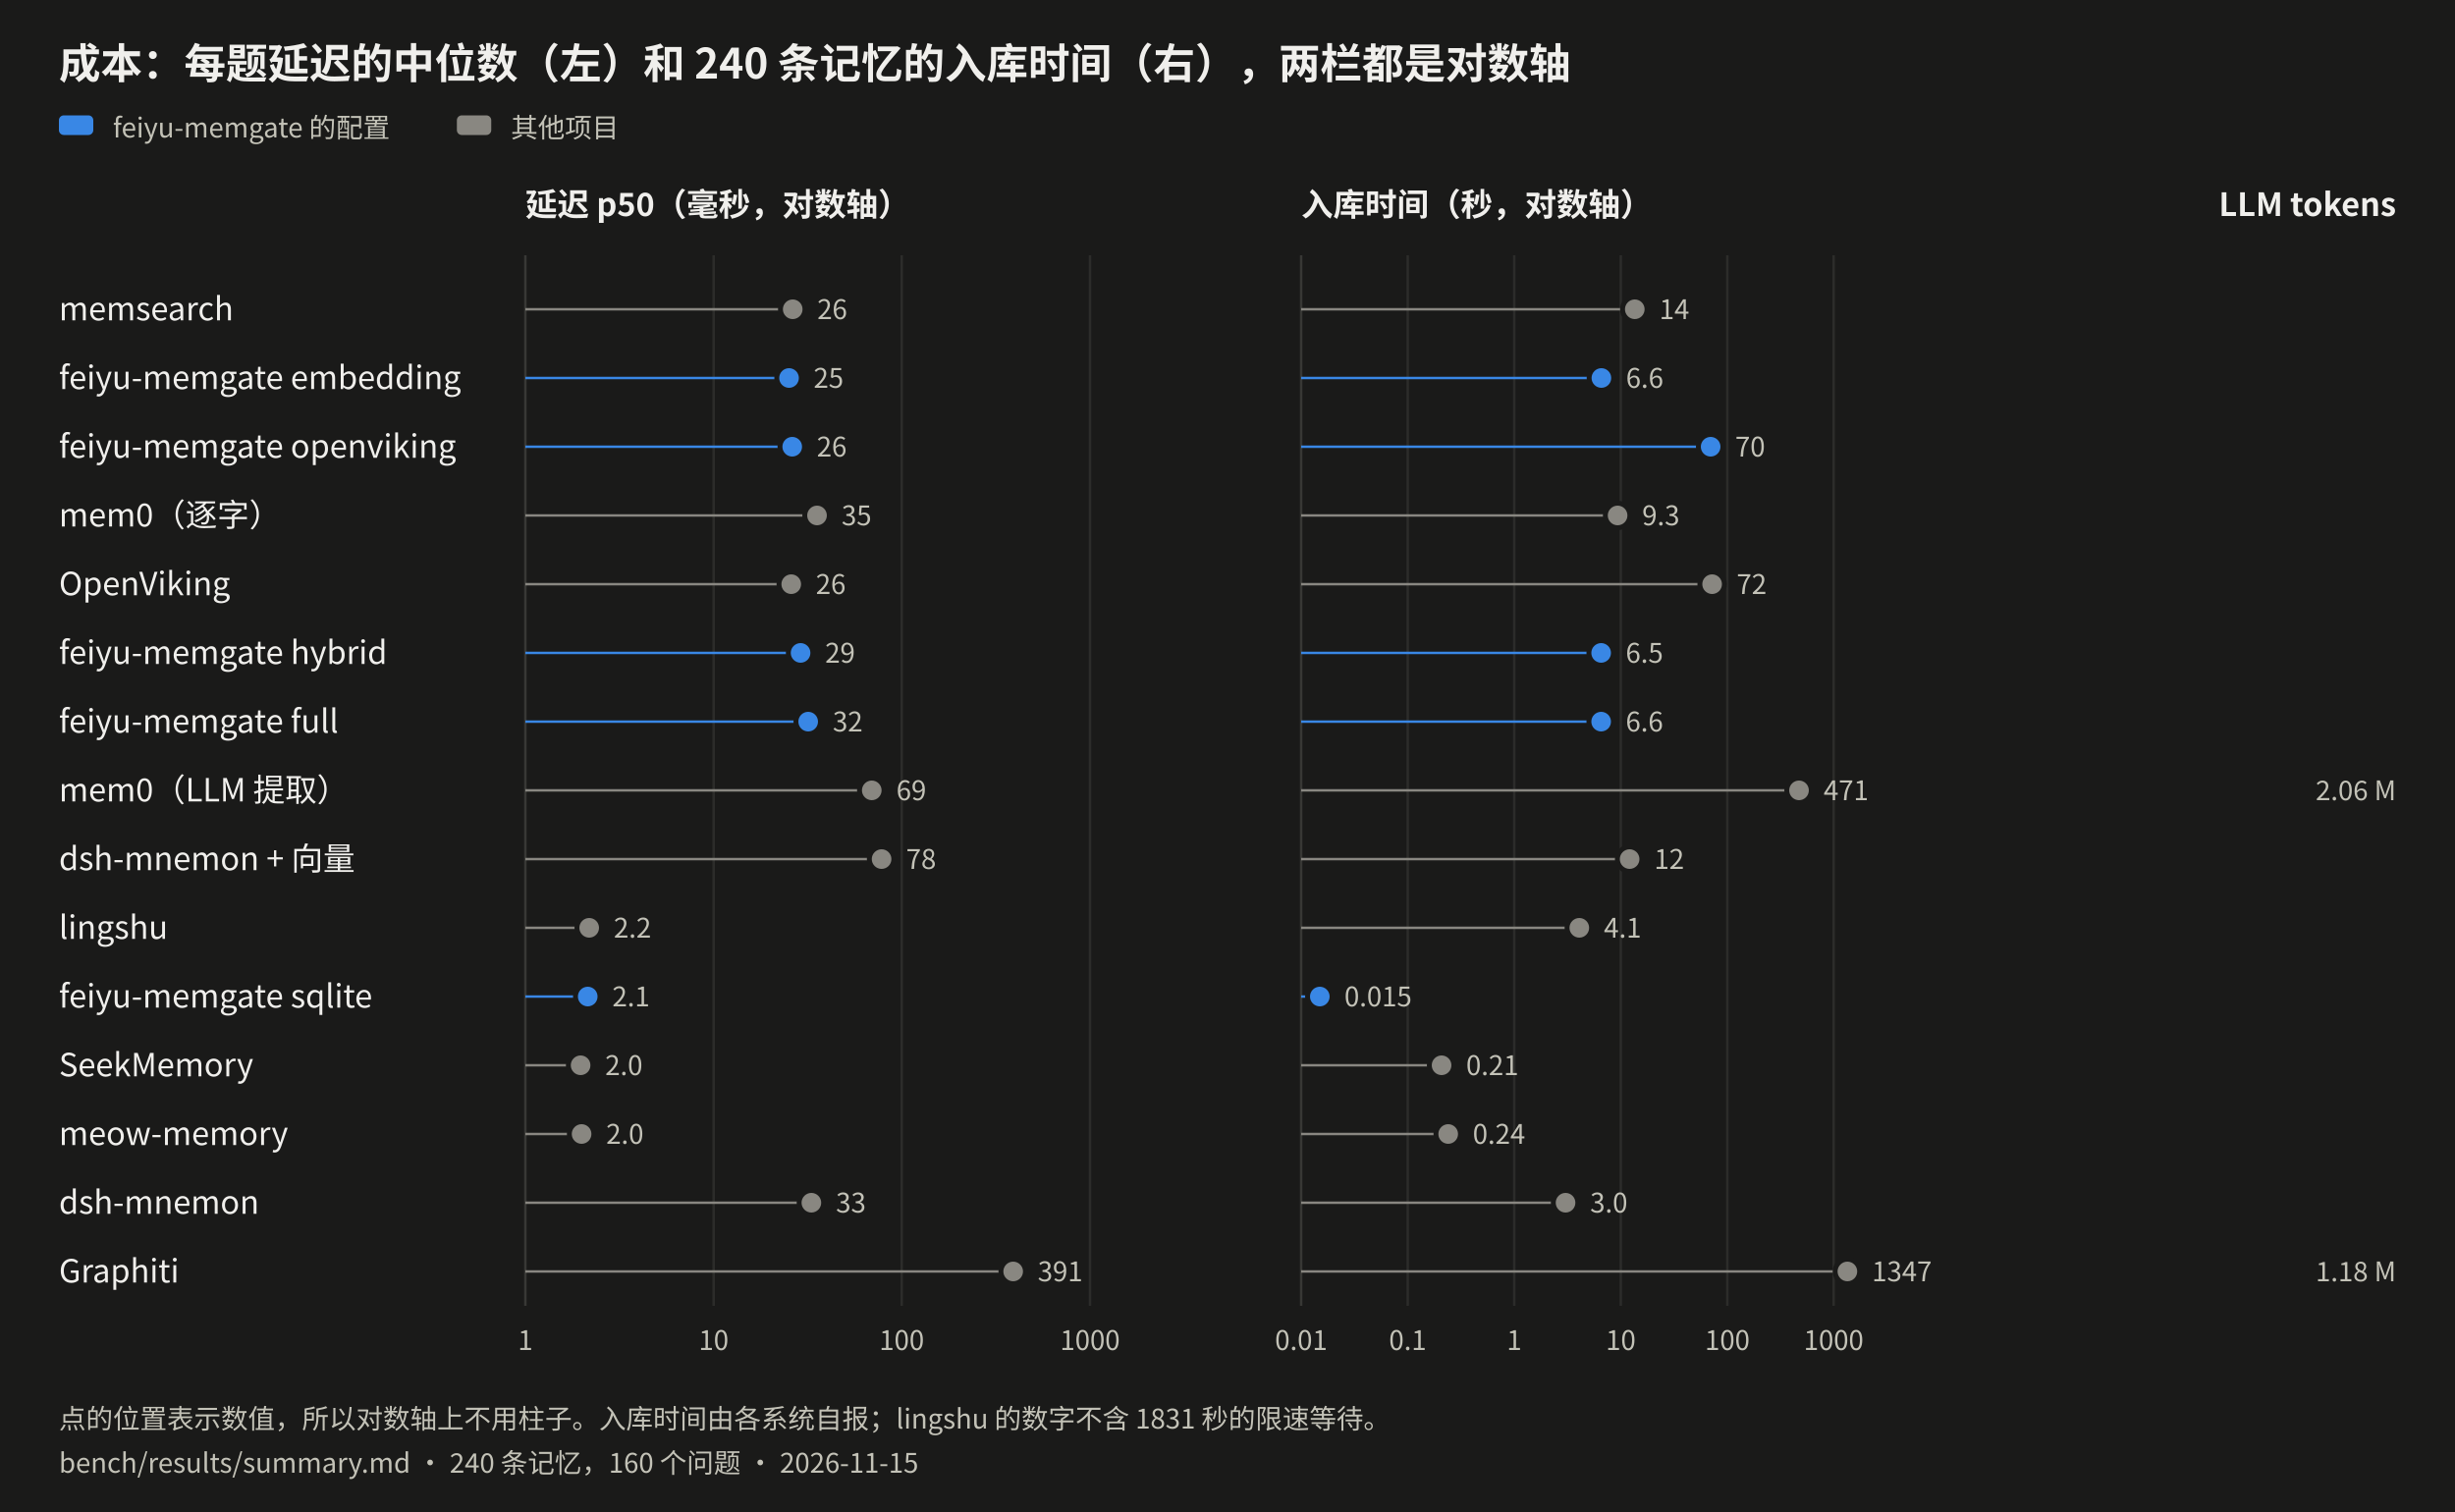
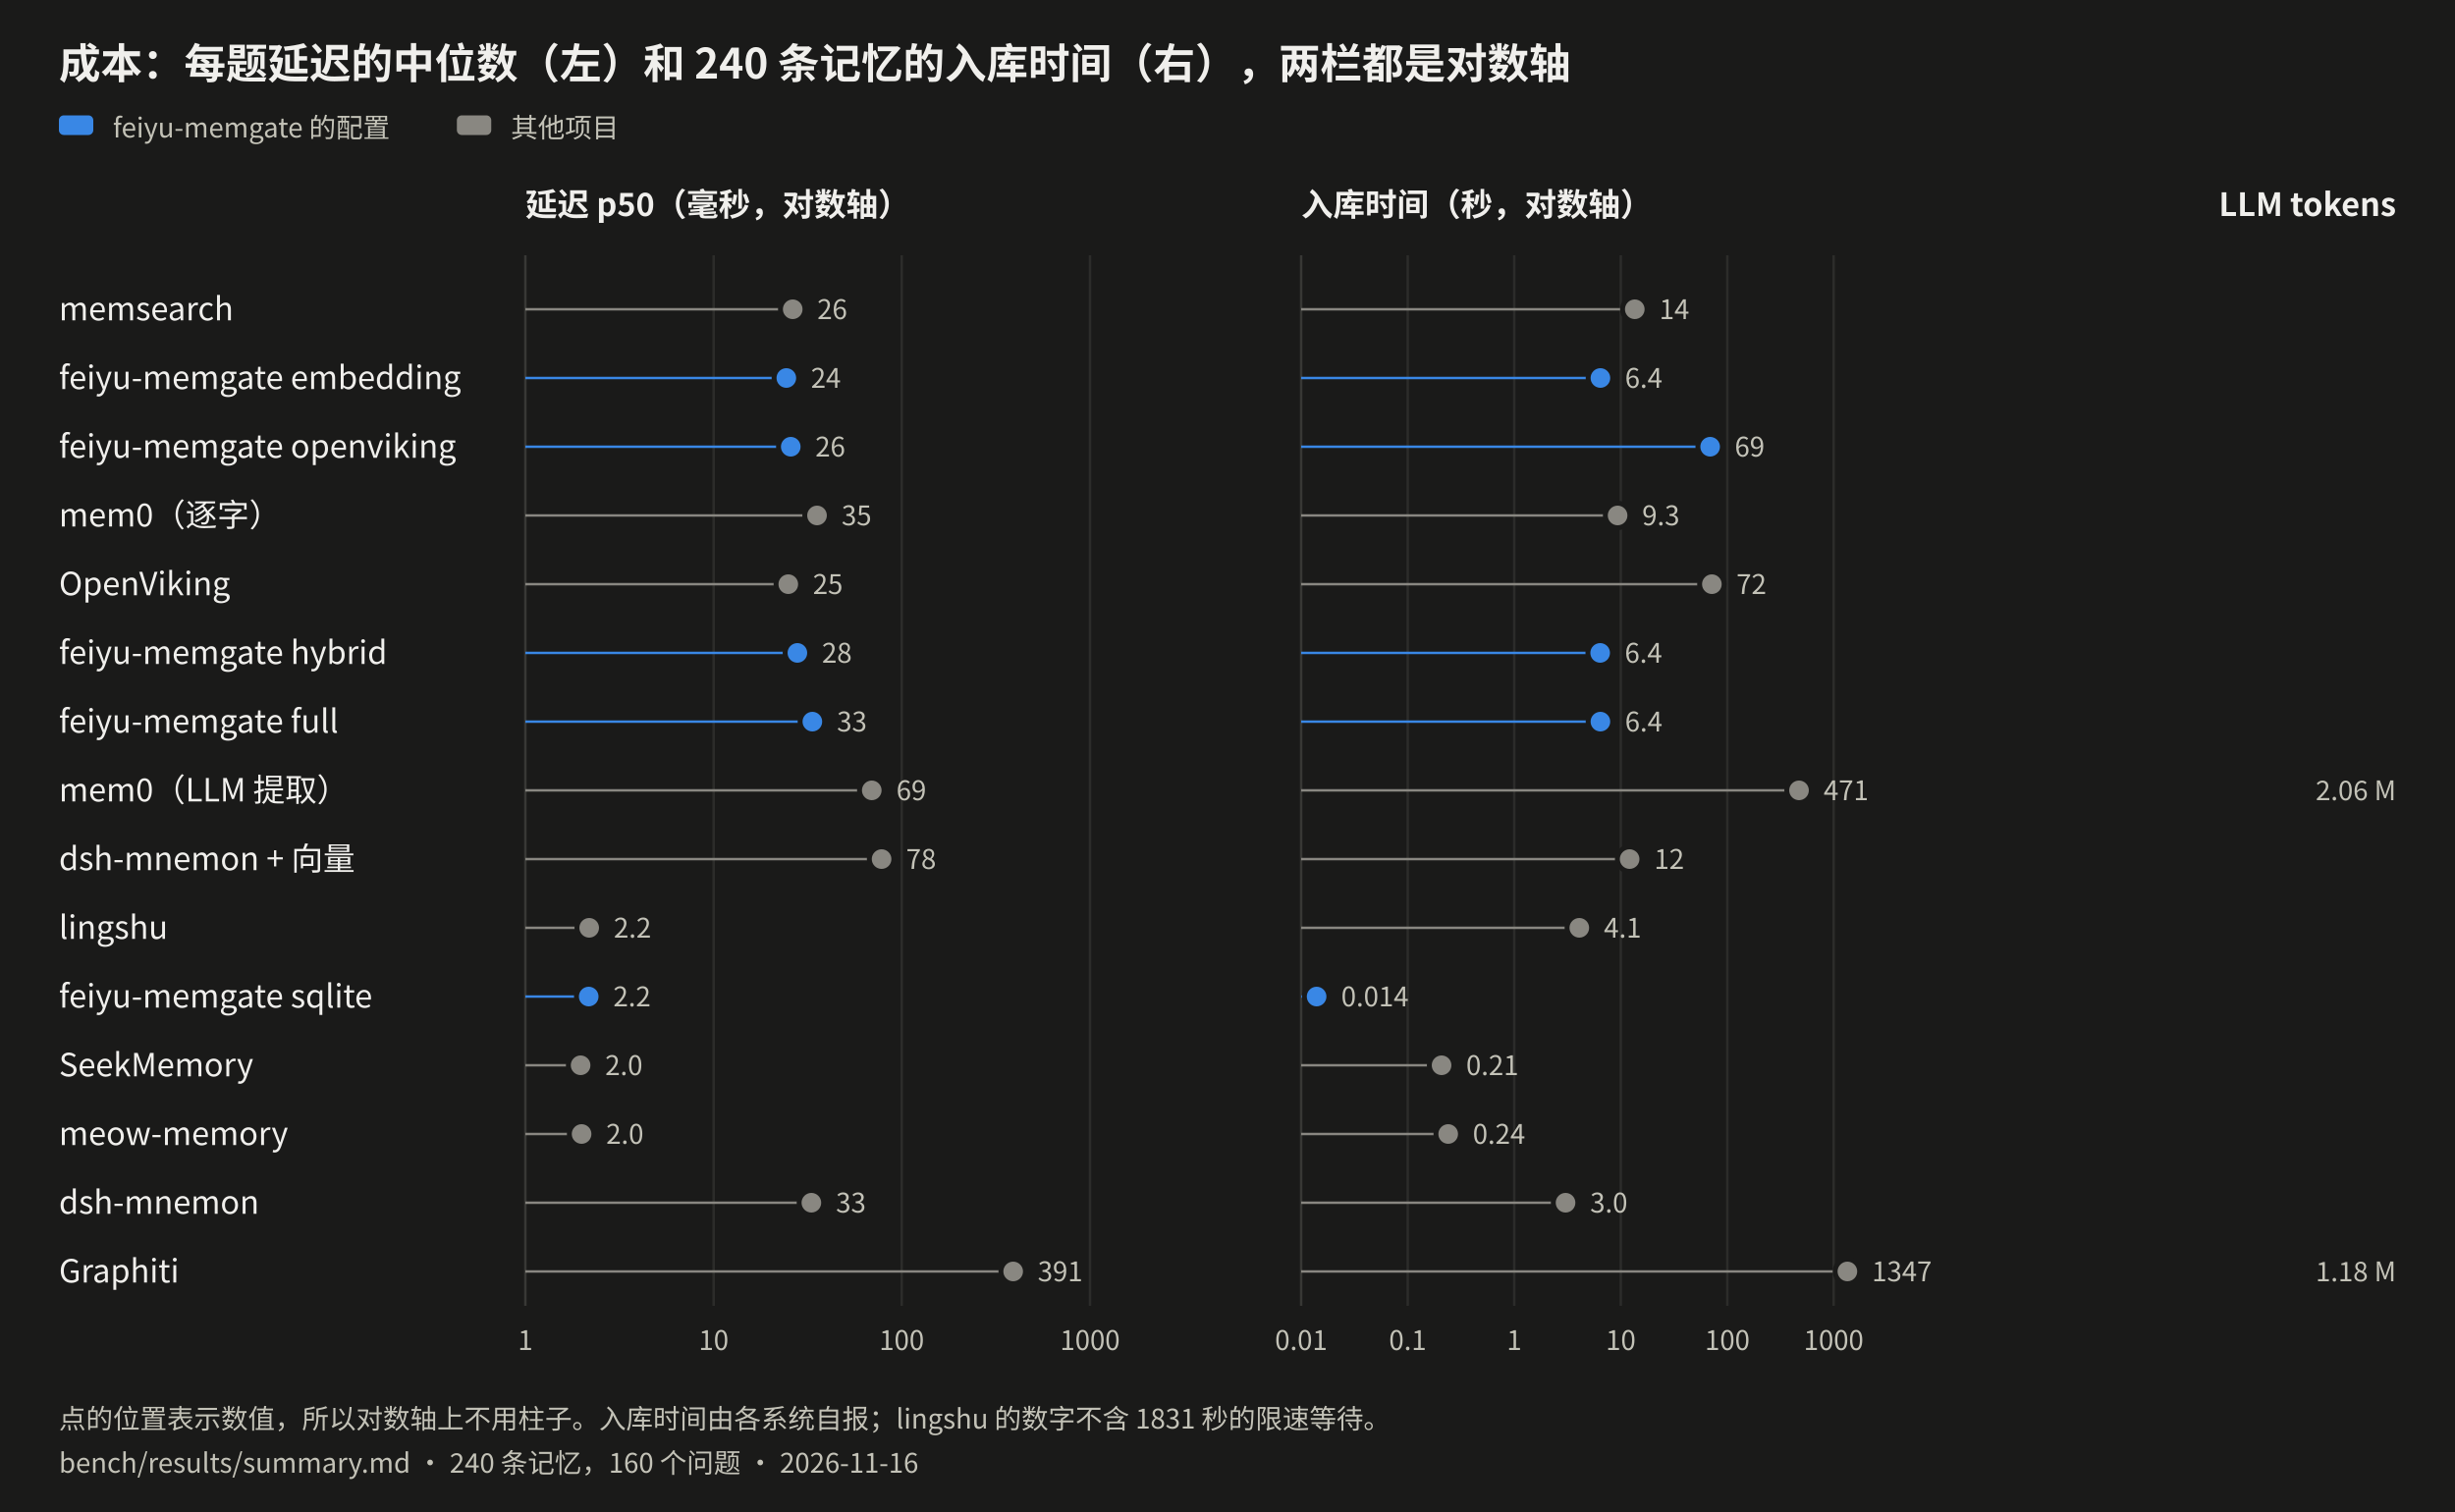
<svg xmlns="http://www.w3.org/2000/svg" width="1000" height="616" viewBox="0 0 1000 616" role="img" lang="zh">
  <style>text{font-family:-apple-system, "Segoe UI", "Microsoft YaHei", "PingFang SC", "Noto Sans CJK SC", "Helvetica Neue", Arial, sans-serif;fill:#c3c2b7;font-size:13px}.t{font-size:17px;font-weight:600;fill:#f0efec}.l{font-size:13px;fill:#f0efec}.lb{font-size:13px;font-weight:600;fill:#f0efec}.s{font-size:11px;fill:#c3c2b7}.grid{stroke:#2c2c2a;stroke-width:1;fill:none}.axis{stroke:#383835;stroke-width:1;fill:none}.tick{stroke:#f0efec;stroke-width:2;fill:none}.lead{stroke-width:1;fill:none}.fa{fill:#3987e5}.fo{fill:#898781}.tint{fill:#898781;fill-opacity:0.35}</style>
  <rect width="1000" height="616" fill="#1a1a19" />
  <text x="24.0" y="32.0" class="t">成本：每题延迟的中位数（左）和 240 条记忆的入库时间（右），两栏都是对数轴</text>
  <rect x="24.0" y="47.0" width="14" height="8" rx="2" class="fa" />
  <text x="46.0" y="56.0" class="s">feiyu-memgate 的配置</text>
  <rect x="186.1" y="47.0" width="14" height="8" rx="2" class="fo" />
  <text x="208.1" y="56.0" class="s">其他项目</text>
  <text x="214.0" y="88.0" class="lb">延迟 p50（毫秒，对数轴）</text>
  <line x1="214.0" y1="104.0" x2="214.0" y2="532.0" class="axis" />
  <text x="214.0" y="550.0" class="s" text-anchor="middle">1</text>
  <line x1="290.7" y1="104.0" x2="290.7" y2="532.0" class="grid" />
  <text x="290.7" y="550.0" class="s" text-anchor="middle">10</text>
  <line x1="367.3" y1="104.0" x2="367.3" y2="532.0" class="grid" />
  <text x="367.3" y="550.0" class="s" text-anchor="middle">100</text>
  <line x1="444.0" y1="104.0" x2="444.0" y2="532.0" class="grid" />
  <text x="444.0" y="550.0" class="s" text-anchor="middle">1000</text>
  <text x="530.0" y="88.0" class="lb">入库时间（秒，对数轴）</text>
  <line x1="530.0" y1="104.0" x2="530.0" y2="532.0" class="axis" />
  <text x="530.0" y="550.0" class="s" text-anchor="middle">0.01</text>
  <line x1="573.4" y1="104.0" x2="573.4" y2="532.0" class="grid" />
  <text x="573.4" y="550.0" class="s" text-anchor="middle">0.1</text>
  <line x1="616.8" y1="104.0" x2="616.8" y2="532.0" class="grid" />
  <text x="616.8" y="550.0" class="s" text-anchor="middle">1</text>
  <line x1="660.2" y1="104.0" x2="660.2" y2="532.0" class="grid" />
  <text x="660.2" y="550.0" class="s" text-anchor="middle">10</text>
  <line x1="703.6" y1="104.0" x2="703.6" y2="532.0" class="grid" />
  <text x="703.6" y="550.0" class="s" text-anchor="middle">100</text>
  <line x1="746.9" y1="104.0" x2="746.9" y2="532.0" class="grid" />
  <text x="746.9" y="550.0" class="s" text-anchor="middle">1000</text>
  <text x="976.0" y="88.0" class="lb" text-anchor="end">LLM tokens</text>
  <text x="24.0" y="130.5" class="l">memsearch</text>
  <line x1="214.0" y1="126.0" x2="322.9" y2="126.0" class="lead" stroke="#898781" />
  <circle cx="322.9" cy="126.0" r="5" fill="#898781" stroke="#1a1a19" stroke-width="2" />
  <text x="332.9" y="130.0" class="s">26</text>
  <line x1="530.0" y1="126.0" x2="665.9" y2="126.0" class="lead" stroke="#898781" />
  <circle cx="665.9" cy="126.0" r="5" fill="#898781" stroke="#1a1a19" stroke-width="2" />
  <text x="675.9" y="130.0" class="s">14</text>
  <text x="24.0" y="158.5" class="l">feiyu-memgate embedding</text>
-   <line x1="214.0" y1="154.0" x2="321.4" y2="154.0" class="lead" stroke="#3987e5" />
-   <circle cx="321.4" cy="154.0" r="5" fill="#3987e5" stroke="#1a1a19" stroke-width="2" />
-   <text x="331.4" y="158.0" class="s">25</text>
-   <line x1="530.0" y1="154.0" x2="652.3" y2="154.0" class="lead" stroke="#3987e5" />
-   <circle cx="652.3" cy="154.0" r="5" fill="#3987e5" stroke="#1a1a19" stroke-width="2" />
-   <text x="662.3" y="158.0" class="s">6.6</text>
+   <line x1="214.0" y1="154.0" x2="320.3" y2="154.0" class="lead" stroke="#3987e5" />
+   <circle cx="320.3" cy="154.0" r="5" fill="#3987e5" stroke="#1a1a19" stroke-width="2" />
+   <text x="330.3" y="158.0" class="s">24</text>
+   <line x1="530.0" y1="154.0" x2="651.9" y2="154.0" class="lead" stroke="#3987e5" />
+   <circle cx="651.9" cy="154.0" r="5" fill="#3987e5" stroke="#1a1a19" stroke-width="2" />
+   <text x="661.9" y="158.0" class="s">6.4</text>
  <text x="24.0" y="186.5" class="l">feiyu-memgate openviking</text>
-   <line x1="214.0" y1="182.0" x2="322.7" y2="182.0" class="lead" stroke="#3987e5" />
-   <circle cx="322.7" cy="182.0" r="5" fill="#3987e5" stroke="#1a1a19" stroke-width="2" />
-   <text x="332.7" y="186.0" class="s">26</text>
-   <line x1="530.0" y1="182.0" x2="696.8" y2="182.0" class="lead" stroke="#3987e5" />
-   <circle cx="696.8" cy="182.0" r="5" fill="#3987e5" stroke="#1a1a19" stroke-width="2" />
-   <text x="706.8" y="186.0" class="s">70</text>
+   <line x1="214.0" y1="182.0" x2="322.1" y2="182.0" class="lead" stroke="#3987e5" />
+   <circle cx="322.1" cy="182.0" r="5" fill="#3987e5" stroke="#1a1a19" stroke-width="2" />
+   <text x="332.1" y="186.0" class="s">26</text>
+   <line x1="530.0" y1="182.0" x2="696.6" y2="182.0" class="lead" stroke="#3987e5" />
+   <circle cx="696.6" cy="182.0" r="5" fill="#3987e5" stroke="#1a1a19" stroke-width="2" />
+   <text x="706.6" y="186.0" class="s">69</text>
  <text x="24.0" y="214.5" class="l">mem0（逐字）</text>
  <line x1="214.0" y1="210.0" x2="332.8" y2="210.0" class="lead" stroke="#898781" />
  <circle cx="332.8" cy="210.0" r="5" fill="#898781" stroke="#1a1a19" stroke-width="2" />
  <text x="342.8" y="214.0" class="s">35</text>
  <line x1="530.0" y1="210.0" x2="658.9" y2="210.0" class="lead" stroke="#898781" />
  <circle cx="658.9" cy="210.0" r="5" fill="#898781" stroke="#1a1a19" stroke-width="2" />
  <text x="668.9" y="214.0" class="s">9.3</text>
  <text x="24.0" y="242.5" class="l">OpenViking</text>
-   <line x1="214.0" y1="238.0" x2="322.3" y2="238.0" class="lead" stroke="#898781" />
-   <circle cx="322.3" cy="238.0" r="5" fill="#898781" stroke="#1a1a19" stroke-width="2" />
-   <text x="332.3" y="242.0" class="s">26</text>
-   <line x1="530.0" y1="238.0" x2="697.4" y2="238.0" class="lead" stroke="#898781" />
-   <circle cx="697.4" cy="238.0" r="5" fill="#898781" stroke="#1a1a19" stroke-width="2" />
-   <text x="707.4" y="242.0" class="s">72</text>
+   <line x1="214.0" y1="238.0" x2="321.1" y2="238.0" class="lead" stroke="#898781" />
+   <circle cx="321.1" cy="238.0" r="5" fill="#898781" stroke="#1a1a19" stroke-width="2" />
+   <text x="331.1" y="242.0" class="s">25</text>
+   <line x1="530.0" y1="238.0" x2="697.3" y2="238.0" class="lead" stroke="#898781" />
+   <circle cx="697.3" cy="238.0" r="5" fill="#898781" stroke="#1a1a19" stroke-width="2" />
+   <text x="707.3" y="242.0" class="s">72</text>
  <text x="24.0" y="270.5" class="l">feiyu-memgate hybrid</text>
-   <line x1="214.0" y1="266.0" x2="326.1" y2="266.0" class="lead" stroke="#3987e5" />
-   <circle cx="326.1" cy="266.0" r="5" fill="#3987e5" stroke="#1a1a19" stroke-width="2" />
-   <text x="336.1" y="270.0" class="s">29</text>
-   <line x1="530.0" y1="266.0" x2="652.2" y2="266.0" class="lead" stroke="#3987e5" />
-   <circle cx="652.2" cy="266.0" r="5" fill="#3987e5" stroke="#1a1a19" stroke-width="2" />
-   <text x="662.2" y="270.0" class="s">6.5</text>
+   <line x1="214.0" y1="266.0" x2="324.8" y2="266.0" class="lead" stroke="#3987e5" />
+   <circle cx="324.8" cy="266.0" r="5" fill="#3987e5" stroke="#1a1a19" stroke-width="2" />
+   <text x="334.8" y="270.0" class="s">28</text>
+   <line x1="530.0" y1="266.0" x2="651.8" y2="266.0" class="lead" stroke="#3987e5" />
+   <circle cx="651.8" cy="266.0" r="5" fill="#3987e5" stroke="#1a1a19" stroke-width="2" />
+   <text x="661.8" y="270.0" class="s">6.4</text>
  <text x="24.0" y="298.5" class="l">feiyu-memgate full</text>
-   <line x1="214.0" y1="294.0" x2="329.2" y2="294.0" class="lead" stroke="#3987e5" />
-   <circle cx="329.2" cy="294.0" r="5" fill="#3987e5" stroke="#1a1a19" stroke-width="2" />
-   <text x="339.2" y="298.0" class="s">32</text>
-   <line x1="530.0" y1="294.0" x2="652.2" y2="294.0" class="lead" stroke="#3987e5" />
-   <circle cx="652.2" cy="294.0" r="5" fill="#3987e5" stroke="#1a1a19" stroke-width="2" />
-   <text x="662.2" y="298.0" class="s">6.6</text>
+   <line x1="214.0" y1="294.0" x2="330.9" y2="294.0" class="lead" stroke="#3987e5" />
+   <circle cx="330.9" cy="294.0" r="5" fill="#3987e5" stroke="#1a1a19" stroke-width="2" />
+   <text x="340.9" y="298.0" class="s">33</text>
+   <line x1="530.0" y1="294.0" x2="651.9" y2="294.0" class="lead" stroke="#3987e5" />
+   <circle cx="651.9" cy="294.0" r="5" fill="#3987e5" stroke="#1a1a19" stroke-width="2" />
+   <text x="661.9" y="298.0" class="s">6.4</text>
  <text x="24.0" y="326.5" class="l">mem0（LLM 提取）</text>
  <line x1="214.0" y1="322.0" x2="355.1" y2="322.0" class="lead" stroke="#898781" />
  <circle cx="355.1" cy="322.0" r="5" fill="#898781" stroke="#1a1a19" stroke-width="2" />
  <text x="365.1" y="326.0" class="s">69</text>
  <line x1="530.0" y1="322.0" x2="732.8" y2="322.0" class="lead" stroke="#898781" />
  <circle cx="732.8" cy="322.0" r="5" fill="#898781" stroke="#1a1a19" stroke-width="2" />
  <text x="742.8" y="326.0" class="s">471</text>
  <text x="976.0" y="326.0" class="s" text-anchor="end">2.06 M</text>
  <text x="24.0" y="354.5" class="l">dsh-mnemon + 向量</text>
  <line x1="214.0" y1="350.0" x2="359.1" y2="350.0" class="lead" stroke="#898781" />
  <circle cx="359.1" cy="350.0" r="5" fill="#898781" stroke="#1a1a19" stroke-width="2" />
  <text x="369.1" y="354.0" class="s">78</text>
  <line x1="530.0" y1="350.0" x2="663.8" y2="350.0" class="lead" stroke="#898781" />
  <circle cx="663.8" cy="350.0" r="5" fill="#898781" stroke="#1a1a19" stroke-width="2" />
  <text x="673.8" y="354.0" class="s">12</text>
  <text x="24.0" y="382.5" class="l">lingshu</text>
  <line x1="214.0" y1="378.0" x2="240.0" y2="378.0" class="lead" stroke="#898781" />
  <circle cx="240.0" cy="378.0" r="5" fill="#898781" stroke="#1a1a19" stroke-width="2" />
  <text x="250.0" y="382.0" class="s">2.2</text>
  <line x1="530.0" y1="378.0" x2="643.3" y2="378.0" class="lead" stroke="#898781" />
  <circle cx="643.3" cy="378.0" r="5" fill="#898781" stroke="#1a1a19" stroke-width="2" />
  <text x="653.3" y="382.0" class="s">4.1</text>
  <text x="24.0" y="410.5" class="l">feiyu-memgate sqlite</text>
-   <line x1="214.0" y1="406.0" x2="239.4" y2="406.0" class="lead" stroke="#3987e5" />
-   <circle cx="239.4" cy="406.0" r="5" fill="#3987e5" stroke="#1a1a19" stroke-width="2" />
-   <text x="249.4" y="410.0" class="s">2.1</text>
-   <line x1="530.0" y1="406.0" x2="537.6" y2="406.0" class="lead" stroke="#3987e5" />
-   <circle cx="537.6" cy="406.0" r="5" fill="#3987e5" stroke="#1a1a19" stroke-width="2" />
-   <text x="547.6" y="410.0" class="s">0.015</text>
+   <line x1="214.0" y1="406.0" x2="239.8" y2="406.0" class="lead" stroke="#3987e5" />
+   <circle cx="239.8" cy="406.0" r="5" fill="#3987e5" stroke="#1a1a19" stroke-width="2" />
+   <text x="249.8" y="410.0" class="s">2.2</text>
+   <line x1="530.0" y1="406.0" x2="536.3" y2="406.0" class="lead" stroke="#3987e5" />
+   <circle cx="536.3" cy="406.0" r="5" fill="#3987e5" stroke="#1a1a19" stroke-width="2" />
+   <text x="546.3" y="410.0" class="s">0.014</text>
  <text x="24.0" y="438.5" class="l">SeekMemory</text>
  <line x1="214.0" y1="434.0" x2="236.5" y2="434.0" class="lead" stroke="#898781" />
  <circle cx="236.5" cy="434.0" r="5" fill="#898781" stroke="#1a1a19" stroke-width="2" />
  <text x="246.5" y="438.0" class="s">2.0</text>
  <line x1="530.0" y1="434.0" x2="587.2" y2="434.0" class="lead" stroke="#898781" />
  <circle cx="587.2" cy="434.0" r="5" fill="#898781" stroke="#1a1a19" stroke-width="2" />
  <text x="597.2" y="438.0" class="s">0.21</text>
  <text x="24.0" y="466.5" class="l">meow-memory</text>
  <line x1="214.0" y1="462.0" x2="236.9" y2="462.0" class="lead" stroke="#898781" />
  <circle cx="236.9" cy="462.0" r="5" fill="#898781" stroke="#1a1a19" stroke-width="2" />
  <text x="246.9" y="466.0" class="s">2.0</text>
  <line x1="530.0" y1="462.0" x2="589.9" y2="462.0" class="lead" stroke="#898781" />
  <circle cx="589.9" cy="462.0" r="5" fill="#898781" stroke="#1a1a19" stroke-width="2" />
  <text x="599.9" y="466.0" class="s">0.24</text>
  <text x="24.0" y="494.5" class="l">dsh-mnemon</text>
  <line x1="214.0" y1="490.0" x2="330.5" y2="490.0" class="lead" stroke="#898781" />
  <circle cx="330.5" cy="490.0" r="5" fill="#898781" stroke="#1a1a19" stroke-width="2" />
  <text x="340.5" y="494.0" class="s">33</text>
  <line x1="530.0" y1="490.0" x2="637.7" y2="490.0" class="lead" stroke="#898781" />
  <circle cx="637.7" cy="490.0" r="5" fill="#898781" stroke="#1a1a19" stroke-width="2" />
  <text x="647.7" y="494.0" class="s">3.0</text>
  <text x="24.0" y="522.5" class="l">Graphiti</text>
  <line x1="214.0" y1="518.0" x2="412.7" y2="518.0" class="lead" stroke="#898781" />
  <circle cx="412.7" cy="518.0" r="5" fill="#898781" stroke="#1a1a19" stroke-width="2" />
  <text x="422.7" y="522.0" class="s">391</text>
  <line x1="530.0" y1="518.0" x2="752.5" y2="518.0" class="lead" stroke="#898781" />
  <circle cx="752.5" cy="518.0" r="5" fill="#898781" stroke="#1a1a19" stroke-width="2" />
  <text x="762.5" y="522.0" class="s">1347</text>
  <text x="976.0" y="522.0" class="s" text-anchor="end">1.18 M</text>
  <text x="24.0" y="582.0" class="s">点的位置表示数值，所以对数轴上不用柱子。入库时间由各系统自报；lingshu 的数字不含 1831 秒的限速等待。</text>
-   <text x="24.0" y="600.0" class="s">bench/results/summary.md · 240 条记忆，160 个问题 · 2026-11-15</text>
+   <text x="24.0" y="600.0" class="s">bench/results/summary.md · 240 条记忆，160 个问题 · 2026-11-16</text>
</svg>
